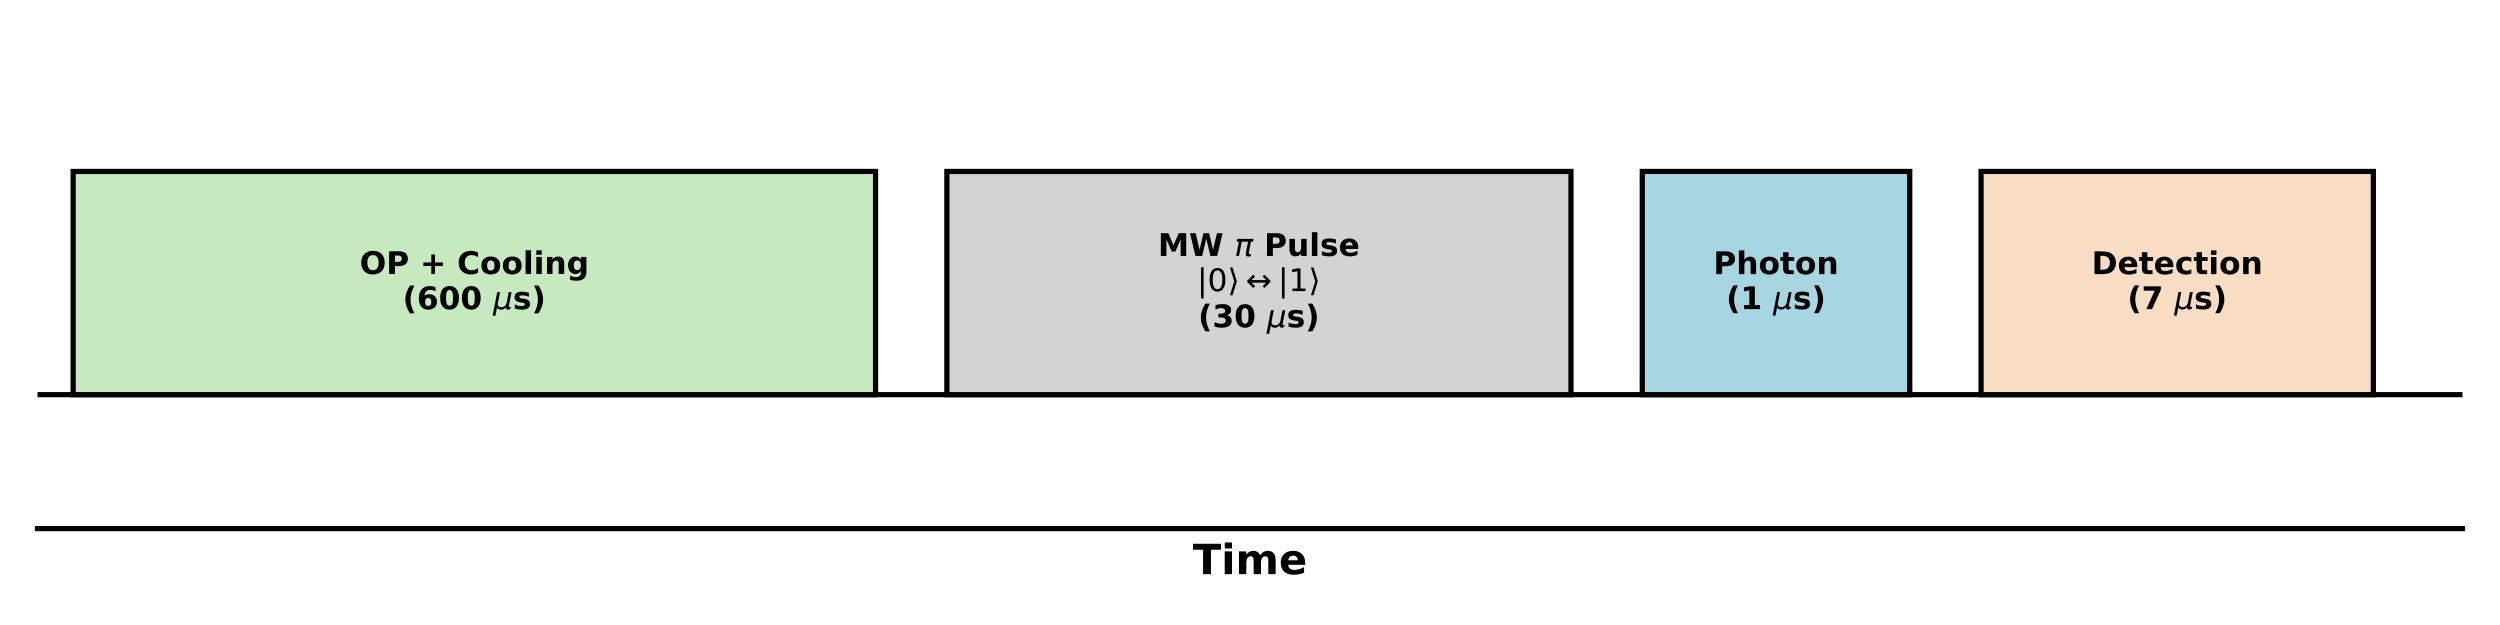
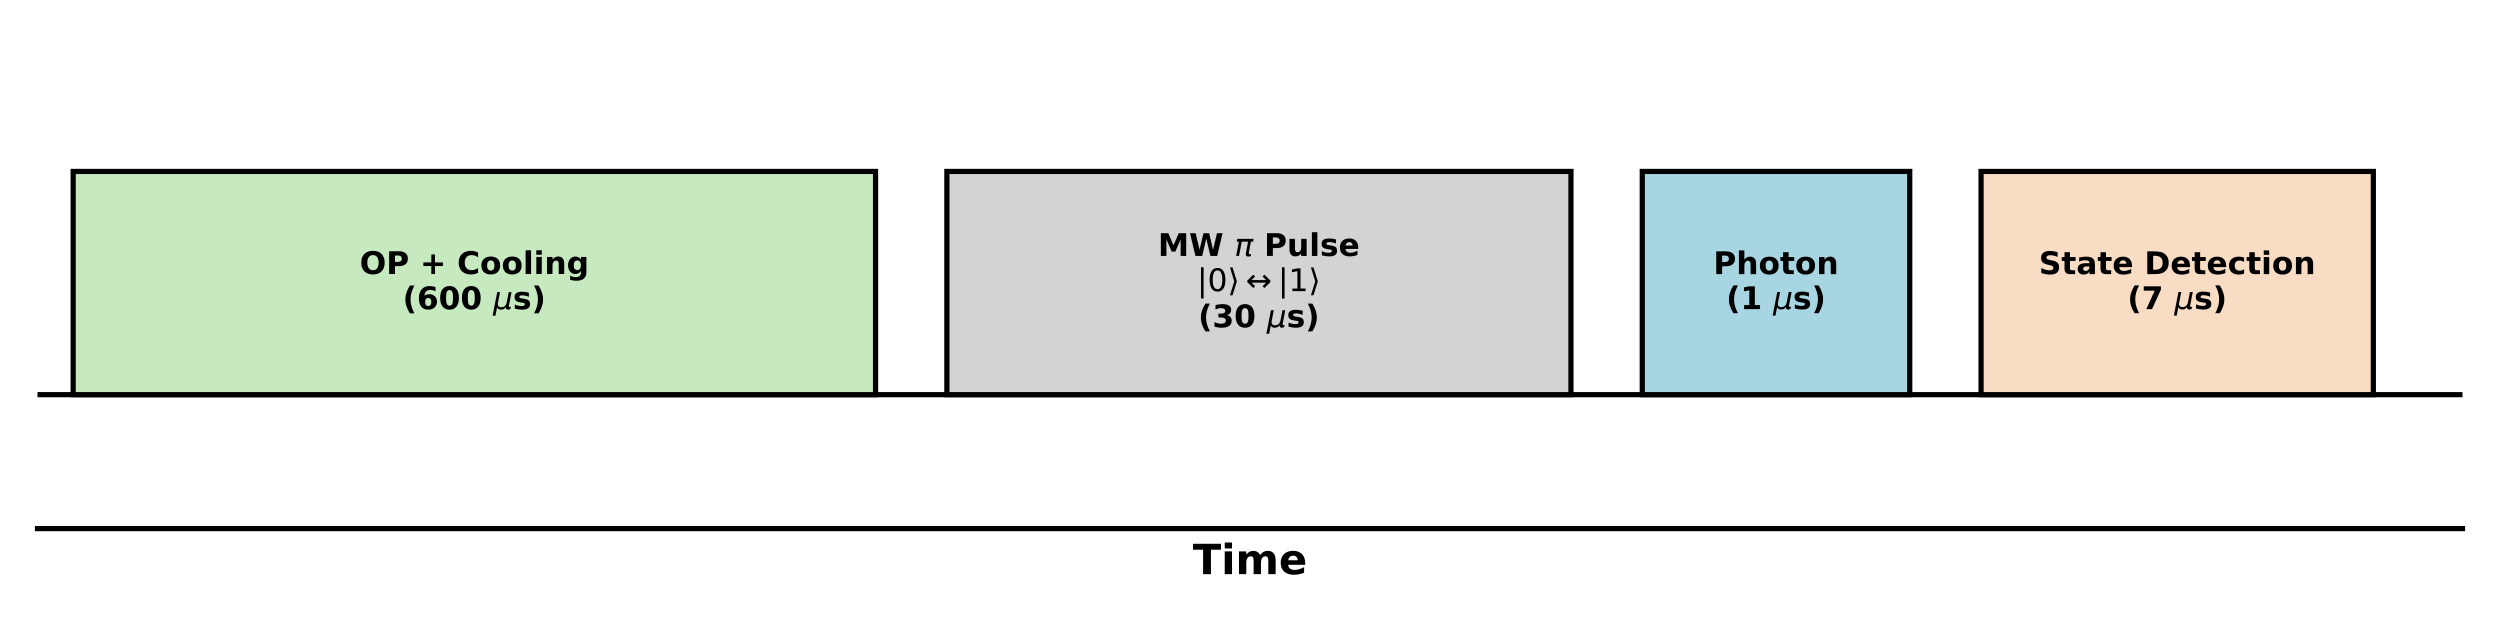
<svg xmlns="http://www.w3.org/2000/svg" xmlns:xlink="http://www.w3.org/1999/xlink" width="720pt" height="180pt" viewBox="0 0 720 180" version="1.1">
  <defs>
    <style type="text/css">*{stroke-linejoin: round; stroke-linecap: butt}</style>
  </defs>
  <g id="figure_1">
    <g id="patch_1">
      <path d="M 0 180  L 720 180  L 720 0  L 0 0  z " style="fill: #ffffff" />
    </g>
    <g id="axes_1">
      <g id="patch_2">
        <path d="M 10.8 152.24  L 709.2 152.24  L 709.2 10.8  L 10.8 10.8  z " style="fill: #ffffff" />
      </g>
      <g id="line2d_1">
-         <path d="M 10.8 113.665  L 709.2 113.665  " clip-path="url(#pdd2bc49b11)" style="fill: none; stroke: #000000; stroke-width: 1.5; stroke-linecap: square" />
+         <path d="M 10.8 113.665  L 709.2 113.665  " clip-path="url(#pd6741d8ab5)" style="fill: none; stroke: #000000; stroke-width: 1.5; stroke-linecap: square" />
      </g>
      <g id="matplotlib.axis_1">
        <g id="text_1">
          <g transform="translate(343.5281 165.3581) scale(0.12 -0.12)">
            <defs>
              <path id="DejaVuSans-Bold-54" d="M 31 4666  L 4331 4666  L 4331 3756  L 2784 3756  L 2784 0  L 1581 0  L 1581 3756  L 31 3756  L 31 4666  z " transform="scale(0.015625)" />
              <path id="DejaVuSans-Bold-69" d="M 538 3500  L 1656 3500  L 1656 0  L 538 0  L 538 3500  z M 538 4863  L 1656 4863  L 1656 3950  L 538 3950  L 538 4863  z " transform="scale(0.015625)" />
              <path id="DejaVuSans-Bold-6d" d="M 3781 2919  Q 3994 3244 4286 3414  Q 4578 3584 4928 3584  Q 5531 3584 5847 3212  Q 6163 2841 6163 2131  L 6163 0  L 5038 0  L 5038 1825  Q 5041 1866 5042 1909  Q 5044 1953 5044 2034  Q 5044 2406 4934 2573  Q 4825 2741 4581 2741  Q 4263 2741 4089 2478  Q 3916 2216 3909 1719  L 3909 0  L 2784 0  L 2784 1825  Q 2784 2406 2684 2573  Q 2584 2741 2328 2741  Q 2006 2741 1831 2477  Q 1656 2213 1656 1722  L 1656 0  L 531 0  L 531 3500  L 1656 3500  L 1656 2988  Q 1863 3284 2130 3434  Q 2397 3584 2719 3584  Q 3081 3584 3359 3409  Q 3638 3234 3781 2919  z " transform="scale(0.015625)" />
              <path id="DejaVuSans-Bold-65" d="M 4031 1759  L 4031 1441  L 1416 1441  Q 1456 1047 1700 850  Q 1944 653 2381 653  Q 2734 653 3104 758  Q 3475 863 3866 1075  L 3866 213  Q 3469 63 3072 -14  Q 2675 -91 2278 -91  Q 1328 -91 801 392  Q 275 875 275 1747  Q 275 2603 792 3093  Q 1309 3584 2216 3584  Q 3041 3584 3536 3087  Q 4031 2591 4031 1759  z M 2881 2131  Q 2881 2450 2695 2645  Q 2509 2841 2209 2841  Q 1884 2841 1681 2658  Q 1478 2475 1428 2131  L 2881 2131  z " transform="scale(0.015625)" />
            </defs>
            <use xlink:href="#DejaVuSans-Bold-54" />
            <use xlink:href="#DejaVuSans-Bold-69" transform="translate(68.21289 0)" />
            <use xlink:href="#DejaVuSans-Bold-6d" transform="translate(102.4902 0)" />
            <use xlink:href="#DejaVuSans-Bold-65" transform="translate(206.6895 0)" />
          </g>
        </g>
      </g>
      <g id="matplotlib.axis_2" />
      <g id="patch_3">
-         <path d="M 21.071 113.665  L 252.159 113.665  L 252.159 49.375  L 21.071 49.375  z " clip-path="url(#pdd2bc49b11)" style="fill: #c7e9c0; stroke: #000000; stroke-width: 1.5; stroke-linejoin: miter" />
+         <path d="M 21.071 113.665  L 252.159 113.665  L 252.159 49.375  L 21.071 49.375  z " clip-path="url(#pd6741d8ab5)" style="fill: #c7e9c0; stroke: #000000; stroke-width: 1.5; stroke-linejoin: miter" />
      </g>
      <g id="patch_4">
-         <path d="M 272.7 113.665  L 452.435 113.665  L 452.435 49.375  L 272.7 49.375  z " clip-path="url(#pdd2bc49b11)" style="fill: #d3d3d3; stroke: #000000; stroke-width: 1.5; stroke-linejoin: miter" />
+         <path d="M 272.7 113.665  L 452.435 113.665  L 452.435 49.375  L 272.7 49.375  z " clip-path="url(#pd6741d8ab5)" style="fill: #d3d3d3; stroke: #000000; stroke-width: 1.5; stroke-linejoin: miter" />
      </g>
      <g id="patch_5">
-         <path d="M 472.976 113.665  L 550.006 113.665  L 550.006 49.375  L 472.976 49.375  z " clip-path="url(#pdd2bc49b11)" style="fill: #a8d5e2; stroke: #000000; stroke-width: 1.5; stroke-linejoin: miter" />
+         <path d="M 472.976 113.665  L 550.006 113.665  L 550.006 49.375  L 472.976 49.375  z " clip-path="url(#pd6741d8ab5)" style="fill: #a8d5e2; stroke: #000000; stroke-width: 1.5; stroke-linejoin: miter" />
      </g>
      <g id="patch_6">
-         <path d="M 570.547 113.665  L 683.524 113.665  L 683.524 49.375  L 570.547 49.375  z " clip-path="url(#pdd2bc49b11)" style="fill: #f9dcc4; stroke: #000000; stroke-width: 1.5; stroke-linejoin: miter" />
+         <path d="M 570.547 113.665  L 683.524 113.665  L 683.524 49.375  L 570.547 49.375  z " clip-path="url(#pd6741d8ab5)" style="fill: #f9dcc4; stroke: #000000; stroke-width: 1.5; stroke-linejoin: miter" />
      </g>
      <g id="patch_7">
        <path d="M 10.8 152.24  L 709.2 152.24  " style="fill: none; stroke: #000000; stroke-width: 1.5; stroke-linejoin: miter; stroke-linecap: square" />
      </g>
      <g id="text_2">
        <g transform="translate(103.591 78.91928) scale(0.09 -0.09)">
          <defs>
            <path id="DejaVuSans-Bold-4f" d="M 2719 3878  Q 2169 3878 1866 3472  Q 1563 3066 1563 2328  Q 1563 1594 1866 1187  Q 2169 781 2719 781  Q 3272 781 3575 1187  Q 3878 1594 3878 2328  Q 3878 3066 3575 3472  Q 3272 3878 2719 3878  z M 2719 4750  Q 3844 4750 4481 4106  Q 5119 3463 5119 2328  Q 5119 1197 4481 553  Q 3844 -91 2719 -91  Q 1597 -91 958 553  Q 319 1197 319 2328  Q 319 3463 958 4106  Q 1597 4750 2719 4750  z " transform="scale(0.015625)" />
            <path id="DejaVuSans-Bold-50" d="M 588 4666  L 2584 4666  Q 3475 4666 3951 4270  Q 4428 3875 4428 3144  Q 4428 2409 3951 2014  Q 3475 1619 2584 1619  L 1791 1619  L 1791 0  L 588 0  L 588 4666  z M 1791 3794  L 1791 2491  L 2456 2491  Q 2806 2491 2997 2661  Q 3188 2831 3188 3144  Q 3188 3456 2997 3625  Q 2806 3794 2456 3794  L 1791 3794  z " transform="scale(0.015625)" />
            <path id="DejaVuSans-Bold-20" transform="scale(0.015625)" />
            <path id="DejaVuSans-Bold-2b" d="M 3053 4013  L 3053 2375  L 4684 2375  L 4684 1638  L 3053 1638  L 3053 0  L 2309 0  L 2309 1638  L 678 1638  L 678 2375  L 2309 2375  L 2309 4013  L 3053 4013  z " transform="scale(0.015625)" />
            <path id="DejaVuSans-Bold-43" d="M 4288 256  Q 3956 84 3597 -3  Q 3238 -91 2847 -91  Q 1681 -91 1000 561  Q 319 1213 319 2328  Q 319 3447 1000 4098  Q 1681 4750 2847 4750  Q 3238 4750 3597 4662  Q 3956 4575 4288 4403  L 4288 3438  Q 3953 3666 3628 3772  Q 3303 3878 2944 3878  Q 2300 3878 1931 3465  Q 1563 3053 1563 2328  Q 1563 1606 1931 1193  Q 2300 781 2944 781  Q 3303 781 3628 887  Q 3953 994 4288 1222  L 4288 256  z " transform="scale(0.015625)" />
            <path id="DejaVuSans-Bold-6f" d="M 2203 2784  Q 1831 2784 1636 2517  Q 1441 2250 1441 1747  Q 1441 1244 1636 976  Q 1831 709 2203 709  Q 2569 709 2762 976  Q 2956 1244 2956 1747  Q 2956 2250 2762 2517  Q 2569 2784 2203 2784  z M 2203 3584  Q 3106 3584 3614 3096  Q 4122 2609 4122 1747  Q 4122 884 3614 396  Q 3106 -91 2203 -91  Q 1297 -91 786 396  Q 275 884 275 1747  Q 275 2609 786 3096  Q 1297 3584 2203 3584  z " transform="scale(0.015625)" />
            <path id="DejaVuSans-Bold-6c" d="M 538 4863  L 1656 4863  L 1656 0  L 538 0  L 538 4863  z " transform="scale(0.015625)" />
            <path id="DejaVuSans-Bold-6e" d="M 4056 2131  L 4056 0  L 2931 0  L 2931 347  L 2931 1631  Q 2931 2084 2911 2256  Q 2891 2428 2841 2509  Q 2775 2619 2662 2680  Q 2550 2741 2406 2741  Q 2056 2741 1856 2470  Q 1656 2200 1656 1722  L 1656 0  L 538 0  L 538 3500  L 1656 3500  L 1656 2988  Q 1909 3294 2193 3439  Q 2478 3584 2822 3584  Q 3428 3584 3742 3212  Q 4056 2841 4056 2131  z " transform="scale(0.015625)" />
            <path id="DejaVuSans-Bold-67" d="M 2919 594  Q 2688 288 2409 144  Q 2131 0 1766 0  Q 1125 0 706 504  Q 288 1009 288 1791  Q 288 2575 706 3076  Q 1125 3578 1766 3578  Q 2131 3578 2409 3434  Q 2688 3291 2919 2981  L 2919 3500  L 4044 3500  L 4044 353  Q 4044 -491 3511 -936  Q 2978 -1381 1966 -1381  Q 1638 -1381 1331 -1331  Q 1025 -1281 716 -1178  L 716 -306  Q 1009 -475 1290 -558  Q 1572 -641 1856 -641  Q 2406 -641 2662 -400  Q 2919 -159 2919 353  L 2919 594  z M 2181 2772  Q 1834 2772 1640 2515  Q 1447 2259 1447 1791  Q 1447 1309 1634 1061  Q 1822 813 2181 813  Q 2531 813 2725 1069  Q 2919 1325 2919 1791  Q 2919 2259 2725 2515  Q 2531 2772 2181 2772  z " transform="scale(0.015625)" />
          </defs>
          <use xlink:href="#DejaVuSans-Bold-4f" />
          <use xlink:href="#DejaVuSans-Bold-50" transform="translate(85.00977 0)" />
          <use xlink:href="#DejaVuSans-Bold-20" transform="translate(158.3008 0)" />
          <use xlink:href="#DejaVuSans-Bold-2b" transform="translate(193.1152 0)" />
          <use xlink:href="#DejaVuSans-Bold-20" transform="translate(276.9043 0)" />
          <use xlink:href="#DejaVuSans-Bold-43" transform="translate(311.7188 0)" />
          <use xlink:href="#DejaVuSans-Bold-6f" transform="translate(385.1074 0)" />
          <use xlink:href="#DejaVuSans-Bold-6f" transform="translate(453.8086 0)" />
          <use xlink:href="#DejaVuSans-Bold-6c" transform="translate(522.5098 0)" />
          <use xlink:href="#DejaVuSans-Bold-69" transform="translate(556.7871 0)" />
          <use xlink:href="#DejaVuSans-Bold-6e" transform="translate(591.0645 0)" />
          <use xlink:href="#DejaVuSans-Bold-67" transform="translate(662.2559 0)" />
        </g>
        <g transform="translate(115.9597 89.06931) scale(0.09 -0.09)">
          <defs>
            <path id="DejaVuSans-Bold-28" d="M 2413 -844  L 1484 -844  Q 1006 -72 778 623  Q 550 1319 550 2003  Q 550 2688 779 3389  Q 1009 4091 1484 4856  L 2413 4856  Q 2013 4116 1813 3408  Q 1613 2700 1613 2009  Q 1613 1319 1811 609  Q 2009 -100 2413 -844  z " transform="scale(0.015625)" />
            <path id="DejaVuSans-Bold-36" d="M 2316 2303  Q 2000 2303 1842 2098  Q 1684 1894 1684 1484  Q 1684 1075 1842 870  Q 2000 666 2316 666  Q 2634 666 2792 870  Q 2950 1075 2950 1484  Q 2950 1894 2792 2098  Q 2634 2303 2316 2303  z M 3803 4544  L 3803 3681  Q 3506 3822 3243 3889  Q 2981 3956 2731 3956  Q 2194 3956 1894 3657  Q 1594 3359 1544 2772  Q 1750 2925 1990 3001  Q 2231 3078 2516 3078  Q 3231 3078 3670 2659  Q 4109 2241 4109 1563  Q 4109 813 3618 361  Q 3128 -91 2303 -91  Q 1394 -91 895 523  Q 397 1138 397 2266  Q 397 3422 980 4083  Q 1563 4744 2578 4744  Q 2900 4744 3203 4694  Q 3506 4644 3803 4544  z " transform="scale(0.015625)" />
            <path id="DejaVuSans-Bold-30" d="M 2944 2338  Q 2944 3213 2780 3570  Q 2616 3928 2228 3928  Q 1841 3928 1675 3570  Q 1509 3213 1509 2338  Q 1509 1453 1675 1090  Q 1841 728 2228 728  Q 2613 728 2778 1090  Q 2944 1453 2944 2338  z M 4147 2328  Q 4147 1169 3647 539  Q 3147 -91 2228 -91  Q 1306 -91 806 539  Q 306 1169 306 2328  Q 306 3491 806 4120  Q 1306 4750 2228 4750  Q 3147 4750 3647 4120  Q 4147 3491 4147 2328  z " transform="scale(0.015625)" />
            <path id="DejaVuSans-Oblique-3bc" d="M -84 -1331  L 856 3500  L 1434 3500  L 1009 1322  Q 997 1256 987 1175  Q 978 1094 978 1013  Q 978 722 1161 565  Q 1344 409 1684 409  Q 2147 409 2431 671  Q 2716 934 2816 1459  L 3213 3500  L 3788 3500  L 3266 809  Q 3253 750 3248 706  Q 3244 663 3244 628  Q 3244 531 3283 486  Q 3322 441 3406 441  Q 3438 441 3492 456  Q 3547 472 3647 513  L 3559 50  Q 3422 -19 3297 -55  Q 3172 -91 3053 -91  Q 2847 -91 2730 40  Q 2613 172 2613 403  Q 2438 153 2195 31  Q 1953 -91 1625 -91  Q 1334 -91 1117 43  Q 900 178 831 397  L 494 -1331  L -84 -1331  z " transform="scale(0.015625)" />
            <path id="DejaVuSans-Bold-73" d="M 3272 3391  L 3272 2541  Q 2913 2691 2578 2766  Q 2244 2841 1947 2841  Q 1628 2841 1473 2761  Q 1319 2681 1319 2516  Q 1319 2381 1436 2309  Q 1553 2238 1856 2203  L 2053 2175  Q 2913 2066 3209 1816  Q 3506 1566 3506 1031  Q 3506 472 3093 190  Q 2681 -91 1863 -91  Q 1516 -91 1145 -36  Q 775 19 384 128  L 384 978  Q 719 816 1070 734  Q 1422 653 1784 653  Q 2113 653 2278 743  Q 2444 834 2444 1013  Q 2444 1163 2330 1236  Q 2216 1309 1875 1350  L 1678 1375  Q 931 1469 631 1722  Q 331 1975 331 2491  Q 331 3047 712 3315  Q 1094 3584 1881 3584  Q 2191 3584 2531 3537  Q 2872 3491 3272 3391  z " transform="scale(0.015625)" />
            <path id="DejaVuSans-Bold-29" d="M 513 -844  Q 913 -100 1113 609  Q 1313 1319 1313 2009  Q 1313 2700 1113 3408  Q 913 4116 513 4856  L 1441 4856  Q 1916 4091 2145 3389  Q 2375 2688 2375 2003  Q 2375 1319 2147 623  Q 1919 -72 1441 -844  L 513 -844  z " transform="scale(0.015625)" />
          </defs>
          <use xlink:href="#DejaVuSans-Bold-28" transform="translate(0 0.125)" />
          <use xlink:href="#DejaVuSans-Bold-36" transform="translate(45.70312 0.125)" />
          <use xlink:href="#DejaVuSans-Bold-30" transform="translate(115.2832 0.125)" />
          <use xlink:href="#DejaVuSans-Bold-30" transform="translate(184.8633 0.125)" />
          <use xlink:href="#DejaVuSans-Bold-20" transform="translate(254.4434 0.125)" />
          <use xlink:href="#DejaVuSans-Oblique-3bc" transform="translate(289.2578 0.125)" />
          <use xlink:href="#DejaVuSans-Bold-73" transform="translate(352.8809 0.125)" />
          <use xlink:href="#DejaVuSans-Bold-29" transform="translate(412.4023 0.125)" />
        </g>
      </g>
      <g id="text_3">
        <g transform="translate(333.4976 73.71644) scale(0.09 -0.09)">
          <defs>
            <path id="DejaVuSans-Bold-4d" d="M 588 4666  L 2119 4666  L 3181 2169  L 4250 4666  L 5778 4666  L 5778 0  L 4641 0  L 4641 3413  L 3566 897  L 2803 897  L 1728 3413  L 1728 0  L 588 0  L 588 4666  z " transform="scale(0.015625)" />
            <path id="DejaVuSans-Bold-57" d="M 191 4666  L 1344 4666  L 2150 1275  L 2950 4666  L 4109 4666  L 4909 1275  L 5716 4666  L 6859 4666  L 5759 0  L 4372 0  L 3525 3547  L 2688 0  L 1300 0  L 191 4666  z " transform="scale(0.015625)" />
            <path id="DejaVuSans-Oblique-3c0" d="M 584 3500  L 3938 3500  L 3825 2925  L 3384 2925  L 2966 775  Q 2922 550 2981 450  Q 3038 353 3209 353  Q 3256 353 3325 363  Q 3397 369 3419 372  L 3338 -44  Q 3222 -84 3103 -103  Q 2981 -122 2866 -122  Q 2491 -122 2388 81  Q 2284 288 2391 838  L 2797 2925  L 1506 2925  L 938 0  L 350 0  L 919 2925  L 472 2925  L 584 3500  z " transform="scale(0.015625)" />
            <path id="DejaVuSans-Bold-75" d="M 500 1363  L 500 3500  L 1625 3500  L 1625 3150  Q 1625 2866 1622 2436  Q 1619 2006 1619 1863  Q 1619 1441 1641 1255  Q 1663 1069 1716 984  Q 1784 875 1895 815  Q 2006 756 2150 756  Q 2500 756 2700 1025  Q 2900 1294 2900 1772  L 2900 3500  L 4019 3500  L 4019 0  L 2900 0  L 2900 506  Q 2647 200 2364 54  Q 2081 -91 1741 -91  Q 1134 -91 817 281  Q 500 653 500 1363  z " transform="scale(0.015625)" />
          </defs>
          <use xlink:href="#DejaVuSans-Bold-4d" transform="translate(0 0.015625)" />
          <use xlink:href="#DejaVuSans-Bold-57" transform="translate(99.51172 0.015625)" />
          <use xlink:href="#DejaVuSans-Bold-20" transform="translate(209.8145 0.015625)" />
          <use xlink:href="#DejaVuSans-Oblique-3c0" transform="translate(244.6289 0.015625)" />
          <use xlink:href="#DejaVuSans-Bold-20" transform="translate(304.834 0.015625)" />
          <use xlink:href="#DejaVuSans-Bold-50" transform="translate(339.6484 0.015625)" />
          <use xlink:href="#DejaVuSans-Bold-75" transform="translate(412.9395 0.015625)" />
          <use xlink:href="#DejaVuSans-Bold-6c" transform="translate(484.1309 0.015625)" />
          <use xlink:href="#DejaVuSans-Bold-73" transform="translate(518.4082 0.015625)" />
          <use xlink:href="#DejaVuSans-Bold-65" transform="translate(577.9297 0.015625)" />
        </g>
        <g transform="translate(344.7476 83.90416) scale(0.09 -0.09)">
          <defs>
            <path id="DejaVuSans-7c" d="M 1344 4891  L 1344 -1509  L 813 -1509  L 813 4891  L 1344 4891  z " transform="scale(0.015625)" />
            <path id="DejaVuSans-30" d="M 2034 4250  Q 1547 4250 1301 3770  Q 1056 3291 1056 2328  Q 1056 1369 1301 889  Q 1547 409 2034 409  Q 2525 409 2770 889  Q 3016 1369 3016 2328  Q 3016 3291 2770 3770  Q 2525 4250 2034 4250  z M 2034 4750  Q 2819 4750 3233 4129  Q 3647 3509 3647 2328  Q 3647 1150 3233 529  Q 2819 -91 2034 -91  Q 1250 -91 836 529  Q 422 1150 422 2328  Q 422 3509 836 4129  Q 1250 4750 2034 4750  z " transform="scale(0.015625)" />
            <path id="DejaVuSans-27e9" d="M 1925 2006  L 1044 -844  L 513 -844  L 1394 2006  L 513 4856  L 1044 4856  L 1925 2006  z " transform="scale(0.015625)" />
            <path id="DejaVuSans-2194" d="M 313 1866  L 313 2147  L 1541 3375  L 1916 3000  L 1188 2272  L 4175 2272  L 3447 3000  L 3822 3375  L 5050 2147  L 5050 1866  L 3822 638  L 3447 1013  L 4175 1741  L 1188 1741  L 1916 1013  L 1541 638  L 313 1866  z " transform="scale(0.015625)" />
            <path id="DejaVuSans-31" d="M 794 531  L 1825 531  L 1825 4091  L 703 3866  L 703 4441  L 1819 4666  L 2450 4666  L 2450 531  L 3481 531  L 3481 0  L 794 0  L 794 531  z " transform="scale(0.015625)" />
          </defs>
          <use xlink:href="#DejaVuSans-7c" transform="translate(0 0.578125)" />
          <use xlink:href="#DejaVuSans-30" transform="translate(33.69141 0.578125)" />
          <use xlink:href="#DejaVuSans-27e9" transform="translate(97.31445 0.578125)" />
          <use xlink:href="#DejaVuSans-2194" transform="translate(155.8105 0.578125)" />
          <use xlink:href="#DejaVuSans-7c" transform="translate(259.082 0.578125)" />
          <use xlink:href="#DejaVuSans-31" transform="translate(292.7734 0.578125)" />
          <use xlink:href="#DejaVuSans-27e9" transform="translate(356.3965 0.578125)" />
        </g>
        <g transform="translate(345.0626 94.27216) scale(0.09 -0.09)">
          <defs>
            <path id="DejaVuSans-Bold-33" d="M 2981 2516  Q 3453 2394 3698 2092  Q 3944 1791 3944 1325  Q 3944 631 3412 270  Q 2881 -91 1863 -91  Q 1503 -91 1142 -33  Q 781 25 428 141  L 428 1069  Q 766 900 1098 814  Q 1431 728 1753 728  Q 2231 728 2486 893  Q 2741 1059 2741 1369  Q 2741 1688 2480 1852  Q 2219 2016 1709 2016  L 1228 2016  L 1228 2791  L 1734 2791  Q 2188 2791 2409 2933  Q 2631 3075 2631 3366  Q 2631 3634 2415 3781  Q 2200 3928 1806 3928  Q 1516 3928 1219 3862  Q 922 3797 628 3669  L 628 4550  Q 984 4650 1334 4700  Q 1684 4750 2022 4750  Q 2931 4750 3382 4451  Q 3834 4153 3834 3553  Q 3834 3144 3618 2883  Q 3403 2622 2981 2516  z " transform="scale(0.015625)" />
          </defs>
          <use xlink:href="#DejaVuSans-Bold-28" transform="translate(0 0.125)" />
          <use xlink:href="#DejaVuSans-Bold-33" transform="translate(45.70312 0.125)" />
          <use xlink:href="#DejaVuSans-Bold-30" transform="translate(115.2832 0.125)" />
          <use xlink:href="#DejaVuSans-Bold-20" transform="translate(184.8633 0.125)" />
          <use xlink:href="#DejaVuSans-Oblique-3bc" transform="translate(219.6777 0.125)" />
          <use xlink:href="#DejaVuSans-Bold-73" transform="translate(283.3008 0.125)" />
          <use xlink:href="#DejaVuSans-Bold-29" transform="translate(342.8223 0.125)" />
        </g>
      </g>
      <g id="text_4">
        <g transform="translate(493.4518 78.95444) scale(0.09 -0.09)">
          <defs>
            <path id="DejaVuSans-Bold-68" d="M 4056 2131  L 4056 0  L 2931 0  L 2931 347  L 2931 1625  Q 2931 2084 2911 2256  Q 2891 2428 2841 2509  Q 2775 2619 2662 2680  Q 2550 2741 2406 2741  Q 2056 2741 1856 2470  Q 1656 2200 1656 1722  L 1656 0  L 538 0  L 538 4863  L 1656 4863  L 1656 2988  Q 1909 3294 2193 3439  Q 2478 3584 2822 3584  Q 3428 3584 3742 3212  Q 4056 2841 4056 2131  z " transform="scale(0.015625)" />
            <path id="DejaVuSans-Bold-74" d="M 1759 4494  L 1759 3500  L 2913 3500  L 2913 2700  L 1759 2700  L 1759 1216  Q 1759 972 1856 886  Q 1953 800 2241 800  L 2816 800  L 2816 0  L 1856 0  Q 1194 0 917 276  Q 641 553 641 1216  L 641 2700  L 84 2700  L 84 3500  L 641 3500  L 641 4494  L 1759 4494  z " transform="scale(0.015625)" />
          </defs>
          <use xlink:href="#DejaVuSans-Bold-50" />
          <use xlink:href="#DejaVuSans-Bold-68" transform="translate(73.29102 0)" />
          <use xlink:href="#DejaVuSans-Bold-6f" transform="translate(144.4824 0)" />
          <use xlink:href="#DejaVuSans-Bold-74" transform="translate(213.1836 0)" />
          <use xlink:href="#DejaVuSans-Bold-6f" transform="translate(260.9863 0)" />
          <use xlink:href="#DejaVuSans-Bold-6e" transform="translate(329.6875 0)" />
        </g>
        <g transform="translate(497.1362 89.03416) scale(0.09 -0.09)">
          <defs>
            <path id="DejaVuSans-Bold-31" d="M 750 831  L 1813 831  L 1813 3847  L 722 3622  L 722 4441  L 1806 4666  L 2950 4666  L 2950 831  L 4013 831  L 4013 0  L 750 0  L 750 831  z " transform="scale(0.015625)" />
          </defs>
          <use xlink:href="#DejaVuSans-Bold-28" transform="translate(0 0.125)" />
          <use xlink:href="#DejaVuSans-Bold-31" transform="translate(45.70312 0.125)" />
          <use xlink:href="#DejaVuSans-Bold-20" transform="translate(115.2832 0.125)" />
          <use xlink:href="#DejaVuSans-Oblique-3bc" transform="translate(150.0977 0.125)" />
          <use xlink:href="#DejaVuSans-Bold-73" transform="translate(213.7207 0.125)" />
          <use xlink:href="#DejaVuSans-Bold-29" transform="translate(273.2422 0.125)" />
        </g>
      </g>
      <g id="text_5">
-         <g transform="translate(602.388 78.95444) scale(0.09 -0.09)">
-           <defs>
+         <g transform="translate(587.1899 78.95444) scale(0.09 -0.09)">
+           <defs>
+             <path id="DejaVuSans-Bold-53" d="M 3834 4519  L 3834 3531  Q 3450 3703 3084 3790  Q 2719 3878 2394 3878  Q 1963 3878 1756 3759  Q 1550 3641 1550 3391  Q 1550 3203 1689 3098  Q 1828 2994 2194 2919  L 2706 2816  Q 3484 2659 3812 2340  Q 4141 2022 4141 1434  Q 4141 663 3683 286  Q 3225 -91 2284 -91  Q 1841 -91 1394 -6  Q 947 78 500 244  L 500 1259  Q 947 1022 1364 901  Q 1781 781 2169 781  Q 2563 781 2772 912  Q 2981 1044 2981 1288  Q 2981 1506 2839 1625  Q 2697 1744 2272 1838  L 1806 1941  Q 1106 2091 782 2419  Q 459 2747 459 3303  Q 459 4000 909 4375  Q 1359 4750 2203 4750  Q 2588 4750 2994 4692  Q 3400 4634 3834 4519  z " transform="scale(0.015625)" />
+             <path id="DejaVuSans-Bold-61" d="M 2106 1575  Q 1756 1575 1579 1456  Q 1403 1338 1403 1106  Q 1403 894 1545 773  Q 1688 653 1941 653  Q 2256 653 2472 879  Q 2688 1106 2688 1447  L 2688 1575  L 2106 1575  z M 3816 1997  L 3816 0  L 2688 0  L 2688 519  Q 2463 200 2181 54  Q 1900 -91 1497 -91  Q 953 -91 614 226  Q 275 544 275 1050  Q 275 1666 698 1953  Q 1122 2241 2028 2241  L 2688 2241  L 2688 2328  Q 2688 2594 2478 2717  Q 2269 2841 1825 2841  Q 1466 2841 1156 2769  Q 847 2697 581 2553  L 581 3406  Q 941 3494 1303 3539  Q 1666 3584 2028 3584  Q 2975 3584 3395 3211  Q 3816 2838 3816 1997  z " transform="scale(0.015625)" />
            <path id="DejaVuSans-Bold-44" d="M 1791 3756  L 1791 909  L 2222 909  Q 2959 909 3348 1275  Q 3738 1641 3738 2338  Q 3738 3031 3350 3393  Q 2963 3756 2222 3756  L 1791 3756  z M 588 4666  L 1856 4666  Q 2919 4666 3439 4514  Q 3959 4363 4331 4000  Q 4659 3684 4818 3271  Q 4978 2859 4978 2338  Q 4978 1809 4818 1395  Q 4659 981 4331 666  Q 3956 303 3431 151  Q 2906 0 1856 0  L 588 0  L 588 4666  z " transform="scale(0.015625)" />
            <path id="DejaVuSans-Bold-63" d="M 3366 3391  L 3366 2478  Q 3138 2634 2908 2709  Q 2678 2784 2431 2784  Q 1963 2784 1702 2511  Q 1441 2238 1441 1747  Q 1441 1256 1702 982  Q 1963 709 2431 709  Q 2694 709 2930 787  Q 3166 866 3366 1019  L 3366 103  Q 3103 6 2833 -42  Q 2563 -91 2291 -91  Q 1344 -91 809 395  Q 275 881 275 1747  Q 275 2613 809 3098  Q 1344 3584 2291 3584  Q 2566 3584 2833 3536  Q 3100 3488 3366 3391  z " transform="scale(0.015625)" />
          </defs>
-           <use xlink:href="#DejaVuSans-Bold-44" />
-           <use xlink:href="#DejaVuSans-Bold-65" transform="translate(83.00781 0)" />
-           <use xlink:href="#DejaVuSans-Bold-74" transform="translate(150.8301 0)" />
-           <use xlink:href="#DejaVuSans-Bold-65" transform="translate(198.6328 0)" />
-           <use xlink:href="#DejaVuSans-Bold-63" transform="translate(266.4551 0)" />
-           <use xlink:href="#DejaVuSans-Bold-74" transform="translate(325.7324 0)" />
-           <use xlink:href="#DejaVuSans-Bold-69" transform="translate(373.5352 0)" />
-           <use xlink:href="#DejaVuSans-Bold-6f" transform="translate(407.8125 0)" />
-           <use xlink:href="#DejaVuSans-Bold-6e" transform="translate(476.5137 0)" />
+           <use xlink:href="#DejaVuSans-Bold-53" />
+           <use xlink:href="#DejaVuSans-Bold-74" transform="translate(72.02148 0)" />
+           <use xlink:href="#DejaVuSans-Bold-61" transform="translate(119.8242 0)" />
+           <use xlink:href="#DejaVuSans-Bold-74" transform="translate(187.3047 0)" />
+           <use xlink:href="#DejaVuSans-Bold-65" transform="translate(235.1074 0)" />
+           <use xlink:href="#DejaVuSans-Bold-20" transform="translate(302.9297 0)" />
+           <use xlink:href="#DejaVuSans-Bold-44" transform="translate(337.7441 0)" />
+           <use xlink:href="#DejaVuSans-Bold-65" transform="translate(420.752 0)" />
+           <use xlink:href="#DejaVuSans-Bold-74" transform="translate(488.5742 0)" />
+           <use xlink:href="#DejaVuSans-Bold-65" transform="translate(536.377 0)" />
+           <use xlink:href="#DejaVuSans-Bold-63" transform="translate(604.1992 0)" />
+           <use xlink:href="#DejaVuSans-Bold-74" transform="translate(663.4766 0)" />
+           <use xlink:href="#DejaVuSans-Bold-69" transform="translate(711.2793 0)" />
+           <use xlink:href="#DejaVuSans-Bold-6f" transform="translate(745.5566 0)" />
+           <use xlink:href="#DejaVuSans-Bold-6e" transform="translate(814.2578 0)" />
        </g>
        <g transform="translate(612.6803 89.03416) scale(0.09 -0.09)">
          <defs>
            <path id="DejaVuSans-Bold-37" d="M 428 4666  L 3944 4666  L 3944 3988  L 2125 0  L 953 0  L 2675 3781  L 428 3781  L 428 4666  z " transform="scale(0.015625)" />
          </defs>
          <use xlink:href="#DejaVuSans-Bold-28" transform="translate(0 0.125)" />
          <use xlink:href="#DejaVuSans-Bold-37" transform="translate(45.70312 0.125)" />
          <use xlink:href="#DejaVuSans-Bold-20" transform="translate(115.2832 0.125)" />
          <use xlink:href="#DejaVuSans-Oblique-3bc" transform="translate(150.0977 0.125)" />
          <use xlink:href="#DejaVuSans-Bold-73" transform="translate(213.7207 0.125)" />
          <use xlink:href="#DejaVuSans-Bold-29" transform="translate(273.2422 0.125)" />
        </g>
      </g>
    </g>
  </g>
  <defs>
-     <clipPath id="pdd2bc49b11">
+     <clipPath id="pd6741d8ab5">
      <rect x="10.8" y="10.8" width="698.4" height="141.44" />
    </clipPath>
  </defs>
</svg>
